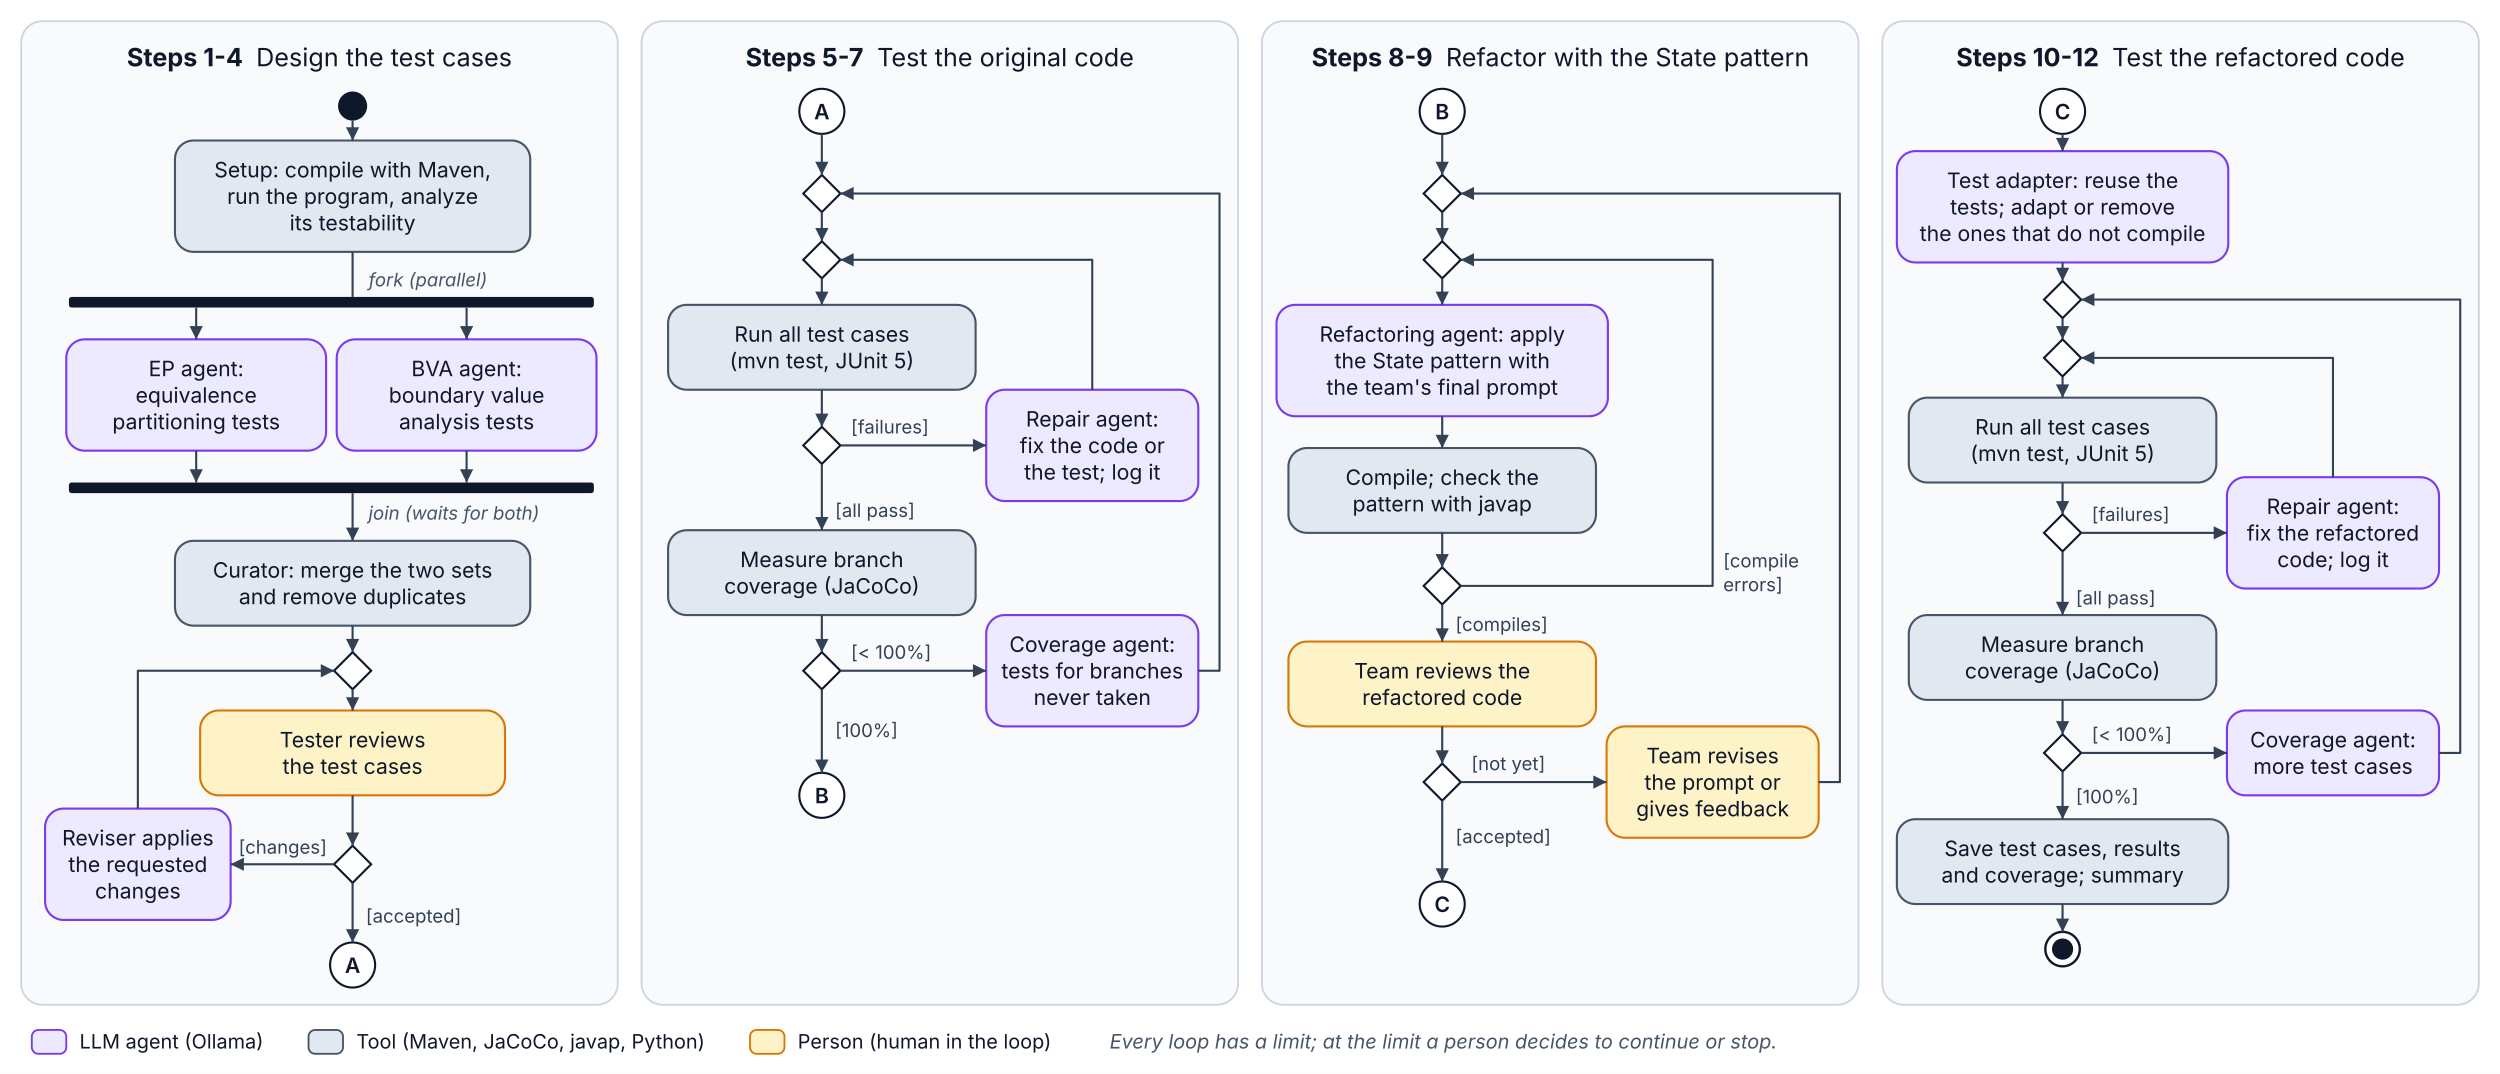
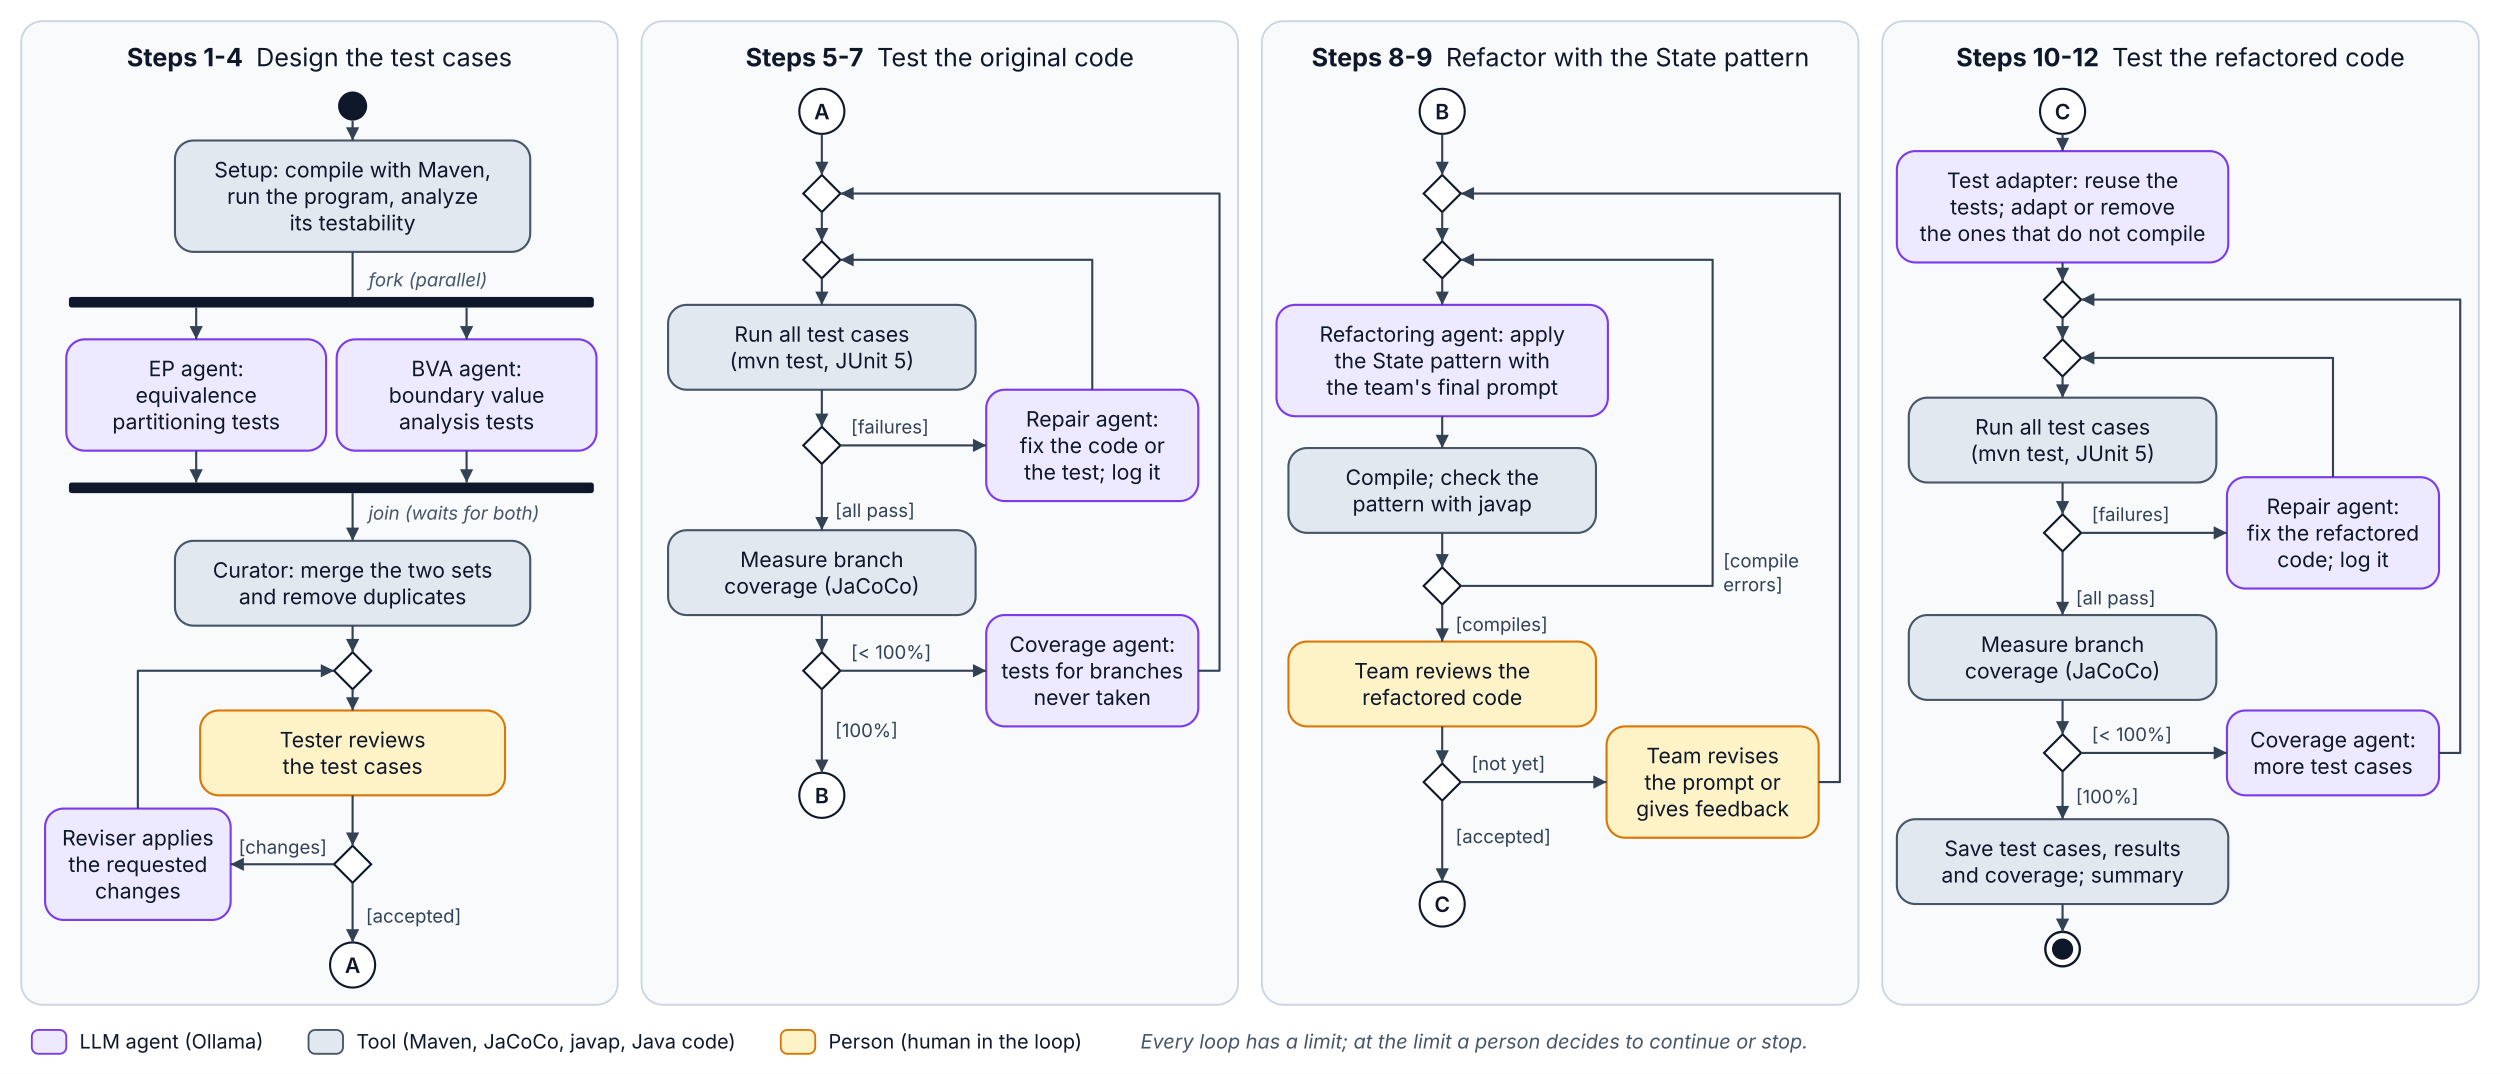
<svg xmlns="http://www.w3.org/2000/svg" width="1886" height="810" viewBox="0 0 1886 810">
  <rect width="100%" height="100%" fill="white" />
  <rect x="16" y="16" width="450" height="742" rx="16" fill="#F8FAFC" stroke="#CBD5E1" stroke-width="1.4" />
  <text x="95.7" y="50.0" font-family="Inter, 'Segoe UI', Helvetica, Arial, sans-serif" font-size="19" font-weight="700" text-anchor="start" fill="#0F172A">Steps 1-4</text>
  <text x="193.2" y="50.0" font-family="Inter, 'Segoe UI', Helvetica, Arial, sans-serif" font-size="19" font-weight="400" text-anchor="start" fill="#0F172A">Design the test cases</text>
  <circle cx="266" cy="80" r="11" fill="#0F172A" />
  <rect x="132.0" y="106.0" width="268" height="84" rx="14" fill="#E2E8F0" stroke="#475569" stroke-width="1.6" />
  <text x="266.0" y="133.8" font-family="Inter, 'Segoe UI', Helvetica, Arial, sans-serif" font-size="16" font-weight="400" text-anchor="middle" fill="#0F172A">Setup: compile with Maven,</text>
  <text x="266.0" y="153.8" font-family="Inter, 'Segoe UI', Helvetica, Arial, sans-serif" font-size="16" font-weight="400" text-anchor="middle" fill="#0F172A">run the program, analyze</text>
  <text x="266.0" y="173.8" font-family="Inter, 'Segoe UI', Helvetica, Arial, sans-serif" font-size="16" font-weight="400" text-anchor="middle" fill="#0F172A">its testability</text>
  <polyline points="266.0,91.0 266.0,106.0" fill="none" stroke="#334155" stroke-width="1.6" stroke-linejoin="round" />
  <polygon points="266,106.0 261,96.0 271,96.0" fill="#334155" />
  <rect x="52" y="224.0" width="396" height="8" rx="2" fill="#0F172A" />
  <polyline points="266.0,190.0 266.0,224.0" fill="none" stroke="#334155" stroke-width="1.6" stroke-linejoin="round" />
  <text x="278.0" y="216.0" font-family="Inter, 'Segoe UI', Helvetica, Arial, sans-serif" font-size="14" font-weight="400" text-anchor="start" fill="#475569" font-style="italic">fork (parallel)</text>
  <rect x="50.0" y="256.0" width="196" height="84" rx="14" fill="#EDE9FE" stroke="#7C3AED" stroke-width="1.6" />
  <text x="148.0" y="283.8" font-family="Inter, 'Segoe UI', Helvetica, Arial, sans-serif" font-size="16" font-weight="400" text-anchor="middle" fill="#0F172A">EP agent:</text>
  <text x="148.0" y="303.8" font-family="Inter, 'Segoe UI', Helvetica, Arial, sans-serif" font-size="16" font-weight="400" text-anchor="middle" fill="#0F172A">equivalence</text>
  <text x="148.0" y="323.8" font-family="Inter, 'Segoe UI', Helvetica, Arial, sans-serif" font-size="16" font-weight="400" text-anchor="middle" fill="#0F172A">partitioning tests</text>
  <rect x="254.0" y="256.0" width="196" height="84" rx="14" fill="#EDE9FE" stroke="#7C3AED" stroke-width="1.6" />
  <text x="352.0" y="283.8" font-family="Inter, 'Segoe UI', Helvetica, Arial, sans-serif" font-size="16" font-weight="400" text-anchor="middle" fill="#0F172A">BVA agent:</text>
  <text x="352.0" y="303.8" font-family="Inter, 'Segoe UI', Helvetica, Arial, sans-serif" font-size="16" font-weight="400" text-anchor="middle" fill="#0F172A">boundary value</text>
  <text x="352.0" y="323.8" font-family="Inter, 'Segoe UI', Helvetica, Arial, sans-serif" font-size="16" font-weight="400" text-anchor="middle" fill="#0F172A">analysis tests</text>
  <polyline points="148.0,232.0 148.0,256.0" fill="none" stroke="#334155" stroke-width="1.6" stroke-linejoin="round" />
  <polygon points="148,256.0 143,246.0 153,246.0" fill="#334155" />
  <polyline points="148.0,340.0 148.0,364.0" fill="none" stroke="#334155" stroke-width="1.6" stroke-linejoin="round" />
  <polygon points="148,364 143,354 153,354" fill="#334155" />
  <polyline points="352.0,232.0 352.0,256.0" fill="none" stroke="#334155" stroke-width="1.6" stroke-linejoin="round" />
  <polygon points="352,256.0 347,246.0 357,246.0" fill="#334155" />
  <polyline points="352.0,340.0 352.0,364.0" fill="none" stroke="#334155" stroke-width="1.6" stroke-linejoin="round" />
  <polygon points="352,364 347,354 357,354" fill="#334155" />
  <rect x="52" y="364.0" width="396" height="8" rx="2" fill="#0F172A" />
  <text x="278.0" y="392.0" font-family="Inter, 'Segoe UI', Helvetica, Arial, sans-serif" font-size="14" font-weight="400" text-anchor="start" fill="#475569" font-style="italic">join (waits for both)</text>
  <rect x="132.0" y="408.0" width="268" height="64" rx="14" fill="#E2E8F0" stroke="#475569" stroke-width="1.6" />
  <text x="266.0" y="435.8" font-family="Inter, 'Segoe UI', Helvetica, Arial, sans-serif" font-size="16" font-weight="400" text-anchor="middle" fill="#0F172A">Curator: merge the two sets</text>
  <text x="266.0" y="455.8" font-family="Inter, 'Segoe UI', Helvetica, Arial, sans-serif" font-size="16" font-weight="400" text-anchor="middle" fill="#0F172A">and remove duplicates</text>
  <polyline points="266.0,372.0 266.0,408.0" fill="none" stroke="#334155" stroke-width="1.6" stroke-linejoin="round" />
  <polygon points="266,408.0 261,398.0 271,398.0" fill="#334155" />
  <polygon points="266,492 280,506 266,520 252,506" fill="white" stroke="#0F172A" stroke-width="1.6" />
  <polyline points="266.0,472.0 266.0,492.0" fill="none" stroke="#334155" stroke-width="1.6" stroke-linejoin="round" />
  <polygon points="266,492 261,482 271,482" fill="#334155" />
  <rect x="151.0" y="536.0" width="230" height="64" rx="14" fill="#FEF3C7" stroke="#D97706" stroke-width="1.6" />
  <text x="266.0" y="563.8" font-family="Inter, 'Segoe UI', Helvetica, Arial, sans-serif" font-size="16" font-weight="400" text-anchor="middle" fill="#0F172A">Tester reviews</text>
  <text x="266.0" y="583.8" font-family="Inter, 'Segoe UI', Helvetica, Arial, sans-serif" font-size="16" font-weight="400" text-anchor="middle" fill="#0F172A">the test cases</text>
  <polyline points="266.0,520.0 266.0,536.0" fill="none" stroke="#334155" stroke-width="1.6" stroke-linejoin="round" />
  <polygon points="266,536.0 261,526.0 271,526.0" fill="#334155" />
  <polygon points="266,638 280,652 266,666 252,652" fill="white" stroke="#0F172A" stroke-width="1.6" />
  <polyline points="266.0,600.0 266.0,638.0" fill="none" stroke="#334155" stroke-width="1.6" stroke-linejoin="round" />
  <polygon points="266,638 261,628 271,628" fill="#334155" />
  <rect x="34.0" y="610.0" width="140" height="84" rx="14" fill="#EDE9FE" stroke="#7C3AED" stroke-width="1.6" />
  <text x="104.0" y="637.8" font-family="Inter, 'Segoe UI', Helvetica, Arial, sans-serif" font-size="16" font-weight="400" text-anchor="middle" fill="#0F172A">Reviser applies</text>
  <text x="104.0" y="657.8" font-family="Inter, 'Segoe UI', Helvetica, Arial, sans-serif" font-size="16" font-weight="400" text-anchor="middle" fill="#0F172A">the requested</text>
  <text x="104.0" y="677.8" font-family="Inter, 'Segoe UI', Helvetica, Arial, sans-serif" font-size="16" font-weight="400" text-anchor="middle" fill="#0F172A">changes</text>
  <polyline points="252.0,652.0 174.0,652.0" fill="none" stroke="#334155" stroke-width="1.6" stroke-linejoin="round" />
  <polygon points="174.0,652 184.0,647 184.0,657" fill="#334155" />
  <text x="180.0" y="644.0" font-family="Inter, 'Segoe UI', Helvetica, Arial, sans-serif" font-size="14" font-weight="400" text-anchor="start" fill="#334155">[changes]</text>
  <polyline points="104.0,610.0 104.0,506.0 252.0,506.0" fill="none" stroke="#334155" stroke-width="1.6" stroke-linejoin="round" />
  <polygon points="252,506 242,501 242,511" fill="#334155" />
  <circle cx="266" cy="728" r="17" fill="white" stroke="#0F172A" stroke-width="1.6" />
  <text x="266.0" y="734.0" font-family="Inter, 'Segoe UI', Helvetica, Arial, sans-serif" font-size="16" font-weight="600" text-anchor="middle" fill="#0F172A">A</text>
  <polyline points="266.0,666.0 266.0,711.0" fill="none" stroke="#334155" stroke-width="1.6" stroke-linejoin="round" />
  <polygon points="266,711 261,701 271,701" fill="#334155" />
  <text x="276.0" y="696.0" font-family="Inter, 'Segoe UI', Helvetica, Arial, sans-serif" font-size="14" font-weight="400" text-anchor="start" fill="#334155">[accepted]</text>
  <rect x="484" y="16" width="450" height="742" rx="16" fill="#F8FAFC" stroke="#CBD5E1" stroke-width="1.4" />
  <text x="562.5" y="50.0" font-family="Inter, 'Segoe UI', Helvetica, Arial, sans-serif" font-size="19" font-weight="700" text-anchor="start" fill="#0F172A">Steps 5-7</text>
  <text x="661.7" y="50.0" font-family="Inter, 'Segoe UI', Helvetica, Arial, sans-serif" font-size="19" font-weight="400" text-anchor="start" fill="#0F172A">Test the original code</text>
  <circle cx="620" cy="84" r="17" fill="white" stroke="#0F172A" stroke-width="1.6" />
  <text x="620.0" y="90.0" font-family="Inter, 'Segoe UI', Helvetica, Arial, sans-serif" font-size="16" font-weight="600" text-anchor="middle" fill="#0F172A">A</text>
  <polygon points="620,132 634,146 620,160 606,146" fill="white" stroke="#0F172A" stroke-width="1.6" />
  <polygon points="620,182 634,196 620,210 606,196" fill="white" stroke="#0F172A" stroke-width="1.6" />
  <polyline points="620.0,101.0 620.0,132.0" fill="none" stroke="#334155" stroke-width="1.6" stroke-linejoin="round" />
  <polygon points="620,132 615,122 625,122" fill="#334155" />
  <polyline points="620.0,160.0 620.0,182.0" fill="none" stroke="#334155" stroke-width="1.6" stroke-linejoin="round" />
  <polygon points="620,182 615,172 625,172" fill="#334155" />
  <rect x="504.0" y="230.0" width="232" height="64" rx="14" fill="#E2E8F0" stroke="#475569" stroke-width="1.6" />
  <text x="620.0" y="257.8" font-family="Inter, 'Segoe UI', Helvetica, Arial, sans-serif" font-size="16" font-weight="400" text-anchor="middle" fill="#0F172A">Run all test cases</text>
  <text x="620.0" y="277.8" font-family="Inter, 'Segoe UI', Helvetica, Arial, sans-serif" font-size="16" font-weight="400" text-anchor="middle" fill="#0F172A">(mvn test, JUnit 5)</text>
  <polyline points="620.0,210.0 620.0,230.0" fill="none" stroke="#334155" stroke-width="1.6" stroke-linejoin="round" />
  <polygon points="620,230.0 615,220.0 625,220.0" fill="#334155" />
  <polygon points="620,322 634,336 620,350 606,336" fill="white" stroke="#0F172A" stroke-width="1.6" />
  <polyline points="620.0,294.0 620.0,322.0" fill="none" stroke="#334155" stroke-width="1.6" stroke-linejoin="round" />
  <polygon points="620,322 615,312 625,312" fill="#334155" />
  <rect x="744.0" y="294.0" width="160" height="84" rx="14" fill="#EDE9FE" stroke="#7C3AED" stroke-width="1.6" />
  <text x="824.0" y="321.8" font-family="Inter, 'Segoe UI', Helvetica, Arial, sans-serif" font-size="16" font-weight="400" text-anchor="middle" fill="#0F172A">Repair agent:</text>
  <text x="824.0" y="341.8" font-family="Inter, 'Segoe UI', Helvetica, Arial, sans-serif" font-size="16" font-weight="400" text-anchor="middle" fill="#0F172A">fix the code or</text>
  <text x="824.0" y="361.8" font-family="Inter, 'Segoe UI', Helvetica, Arial, sans-serif" font-size="16" font-weight="400" text-anchor="middle" fill="#0F172A">the test; log it</text>
  <polyline points="634.0,336.0 744.0,336.0" fill="none" stroke="#334155" stroke-width="1.6" stroke-linejoin="round" />
  <polygon points="744.0,336 734.0,331 734.0,341" fill="#334155" />
  <text x="642.0" y="327.0" font-family="Inter, 'Segoe UI', Helvetica, Arial, sans-serif" font-size="14" font-weight="400" text-anchor="start" fill="#334155">[failures]</text>
  <polyline points="824.0,294.0 824.0,196.0 634.0,196.0" fill="none" stroke="#334155" stroke-width="1.6" stroke-linejoin="round" />
  <polygon points="634,196 644,191 644,201" fill="#334155" />
  <rect x="504.0" y="400.0" width="232" height="64" rx="14" fill="#E2E8F0" stroke="#475569" stroke-width="1.6" />
  <text x="620.0" y="427.8" font-family="Inter, 'Segoe UI', Helvetica, Arial, sans-serif" font-size="16" font-weight="400" text-anchor="middle" fill="#0F172A">Measure branch</text>
  <text x="620.0" y="447.8" font-family="Inter, 'Segoe UI', Helvetica, Arial, sans-serif" font-size="16" font-weight="400" text-anchor="middle" fill="#0F172A">coverage (JaCoCo)</text>
  <polyline points="620.0,350.0 620.0,400.0" fill="none" stroke="#334155" stroke-width="1.6" stroke-linejoin="round" />
  <polygon points="620,400.0 615,390.0 625,390.0" fill="#334155" />
  <text x="630.0" y="390.0" font-family="Inter, 'Segoe UI', Helvetica, Arial, sans-serif" font-size="14" font-weight="400" text-anchor="start" fill="#334155">[all pass]</text>
  <polygon points="620,492 634,506 620,520 606,506" fill="white" stroke="#0F172A" stroke-width="1.6" />
  <polyline points="620.0,464.0 620.0,492.0" fill="none" stroke="#334155" stroke-width="1.6" stroke-linejoin="round" />
  <polygon points="620,492 615,482 625,482" fill="#334155" />
  <rect x="744.0" y="464.0" width="160" height="84" rx="14" fill="#EDE9FE" stroke="#7C3AED" stroke-width="1.6" />
  <text x="824.0" y="491.8" font-family="Inter, 'Segoe UI', Helvetica, Arial, sans-serif" font-size="16" font-weight="400" text-anchor="middle" fill="#0F172A">Coverage agent:</text>
  <text x="824.0" y="511.8" font-family="Inter, 'Segoe UI', Helvetica, Arial, sans-serif" font-size="16" font-weight="400" text-anchor="middle" fill="#0F172A">tests for branches</text>
  <text x="824.0" y="531.8" font-family="Inter, 'Segoe UI', Helvetica, Arial, sans-serif" font-size="16" font-weight="400" text-anchor="middle" fill="#0F172A">never taken</text>
  <polyline points="634.0,506.0 744.0,506.0" fill="none" stroke="#334155" stroke-width="1.6" stroke-linejoin="round" />
  <polygon points="744.0,506 734.0,501 734.0,511" fill="#334155" />
  <text x="642.0" y="497.0" font-family="Inter, 'Segoe UI', Helvetica, Arial, sans-serif" font-size="14" font-weight="400" text-anchor="start" fill="#334155">[&lt; 100%]</text>
  <polyline points="904.0,506.0 920.0,506.0 920.0,146.0 634.0,146.0" fill="none" stroke="#334155" stroke-width="1.6" stroke-linejoin="round" />
  <polygon points="634,146 644,141 644,151" fill="#334155" />
  <circle cx="620" cy="600" r="17" fill="white" stroke="#0F172A" stroke-width="1.6" />
  <text x="620.0" y="606.0" font-family="Inter, 'Segoe UI', Helvetica, Arial, sans-serif" font-size="16" font-weight="600" text-anchor="middle" fill="#0F172A">B</text>
  <polyline points="620.0,520.0 620.0,583.0" fill="none" stroke="#334155" stroke-width="1.6" stroke-linejoin="round" />
  <polygon points="620,583 615,573 625,573" fill="#334155" />
  <text x="630.0" y="556.0" font-family="Inter, 'Segoe UI', Helvetica, Arial, sans-serif" font-size="14" font-weight="400" text-anchor="start" fill="#334155">[100%]</text>
  <rect x="952" y="16" width="450" height="742" rx="16" fill="#F8FAFC" stroke="#CBD5E1" stroke-width="1.4" />
  <text x="989.5" y="50.0" font-family="Inter, 'Segoe UI', Helvetica, Arial, sans-serif" font-size="19" font-weight="700" text-anchor="start" fill="#0F172A">Steps 8-9</text>
  <text x="1090.8" y="50.0" font-family="Inter, 'Segoe UI', Helvetica, Arial, sans-serif" font-size="19" font-weight="400" text-anchor="start" fill="#0F172A">Refactor with the State pattern</text>
  <circle cx="1088" cy="84" r="17" fill="white" stroke="#0F172A" stroke-width="1.6" />
  <text x="1088.0" y="90.0" font-family="Inter, 'Segoe UI', Helvetica, Arial, sans-serif" font-size="16" font-weight="600" text-anchor="middle" fill="#0F172A">B</text>
  <polygon points="1088,132 1102,146 1088,160 1074,146" fill="white" stroke="#0F172A" stroke-width="1.6" />
  <polygon points="1088,182 1102,196 1088,210 1074,196" fill="white" stroke="#0F172A" stroke-width="1.6" />
  <polyline points="1088.0,101.0 1088.0,132.0" fill="none" stroke="#334155" stroke-width="1.6" stroke-linejoin="round" />
  <polygon points="1088,132 1083,122 1093,122" fill="#334155" />
  <polyline points="1088.0,160.0 1088.0,182.0" fill="none" stroke="#334155" stroke-width="1.6" stroke-linejoin="round" />
  <polygon points="1088,182 1083,172 1093,172" fill="#334155" />
  <rect x="963.0" y="230.0" width="250" height="84" rx="14" fill="#EDE9FE" stroke="#7C3AED" stroke-width="1.6" />
  <text x="1088.0" y="257.8" font-family="Inter, 'Segoe UI', Helvetica, Arial, sans-serif" font-size="16" font-weight="400" text-anchor="middle" fill="#0F172A">Refactoring agent: apply</text>
  <text x="1088.0" y="277.8" font-family="Inter, 'Segoe UI', Helvetica, Arial, sans-serif" font-size="16" font-weight="400" text-anchor="middle" fill="#0F172A">the State pattern with</text>
  <text x="1088.0" y="297.8" font-family="Inter, 'Segoe UI', Helvetica, Arial, sans-serif" font-size="16" font-weight="400" text-anchor="middle" fill="#0F172A">the team's final prompt</text>
  <polyline points="1088.0,210.0 1088.0,230.0" fill="none" stroke="#334155" stroke-width="1.6" stroke-linejoin="round" />
  <polygon points="1088,230.0 1083,220.0 1093,220.0" fill="#334155" />
  <rect x="972.0" y="338.0" width="232" height="64" rx="14" fill="#E2E8F0" stroke="#475569" stroke-width="1.6" />
  <text x="1088.0" y="365.8" font-family="Inter, 'Segoe UI', Helvetica, Arial, sans-serif" font-size="16" font-weight="400" text-anchor="middle" fill="#0F172A">Compile; check the</text>
  <text x="1088.0" y="385.8" font-family="Inter, 'Segoe UI', Helvetica, Arial, sans-serif" font-size="16" font-weight="400" text-anchor="middle" fill="#0F172A">pattern with javap</text>
  <polyline points="1088.0,314.0 1088.0,338.0" fill="none" stroke="#334155" stroke-width="1.6" stroke-linejoin="round" />
  <polygon points="1088,338.0 1083,328.0 1093,328.0" fill="#334155" />
  <polygon points="1088,428 1102,442 1088,456 1074,442" fill="white" stroke="#0F172A" stroke-width="1.6" />
  <polyline points="1088.0,402.0 1088.0,428.0" fill="none" stroke="#334155" stroke-width="1.6" stroke-linejoin="round" />
  <polygon points="1088,428 1083,418 1093,418" fill="#334155" />
  <polyline points="1102.0,442.0 1292.0,442.0 1292.0,196.0 1102.0,196.0" fill="none" stroke="#334155" stroke-width="1.6" stroke-linejoin="round" />
  <polygon points="1102,196 1112,191 1112,201" fill="#334155" />
  <text x="1300.0" y="428.0" font-family="Inter, 'Segoe UI', Helvetica, Arial, sans-serif" font-size="14" font-weight="400" text-anchor="start" fill="#334155">[compile</text>
  <text x="1300.0" y="446.0" font-family="Inter, 'Segoe UI', Helvetica, Arial, sans-serif" font-size="14" font-weight="400" text-anchor="start" fill="#334155">errors]</text>
  <rect x="972.0" y="484.0" width="232" height="64" rx="14" fill="#FEF3C7" stroke="#D97706" stroke-width="1.6" />
  <text x="1088.0" y="511.8" font-family="Inter, 'Segoe UI', Helvetica, Arial, sans-serif" font-size="16" font-weight="400" text-anchor="middle" fill="#0F172A">Team reviews the</text>
  <text x="1088.0" y="531.8" font-family="Inter, 'Segoe UI', Helvetica, Arial, sans-serif" font-size="16" font-weight="400" text-anchor="middle" fill="#0F172A">refactored code</text>
  <polyline points="1088.0,456.0 1088.0,484.0" fill="none" stroke="#334155" stroke-width="1.6" stroke-linejoin="round" />
  <polygon points="1088,484.0 1083,474.0 1093,474.0" fill="#334155" />
  <text x="1098.0" y="476.0" font-family="Inter, 'Segoe UI', Helvetica, Arial, sans-serif" font-size="14" font-weight="400" text-anchor="start" fill="#334155">[compiles]</text>
  <polygon points="1088,576 1102,590 1088,604 1074,590" fill="white" stroke="#0F172A" stroke-width="1.6" />
  <polyline points="1088.0,548.0 1088.0,576.0" fill="none" stroke="#334155" stroke-width="1.6" stroke-linejoin="round" />
  <polygon points="1088,576 1083,566 1093,566" fill="#334155" />
  <rect x="1212.0" y="548.0" width="160" height="84" rx="14" fill="#FEF3C7" stroke="#D97706" stroke-width="1.6" />
  <text x="1292.0" y="575.8" font-family="Inter, 'Segoe UI', Helvetica, Arial, sans-serif" font-size="16" font-weight="400" text-anchor="middle" fill="#0F172A">Team revises</text>
  <text x="1292.0" y="595.8" font-family="Inter, 'Segoe UI', Helvetica, Arial, sans-serif" font-size="16" font-weight="400" text-anchor="middle" fill="#0F172A">the prompt or</text>
  <text x="1292.0" y="615.8" font-family="Inter, 'Segoe UI', Helvetica, Arial, sans-serif" font-size="16" font-weight="400" text-anchor="middle" fill="#0F172A">gives feedback</text>
  <polyline points="1102.0,590.0 1212.0,590.0" fill="none" stroke="#334155" stroke-width="1.6" stroke-linejoin="round" />
  <polygon points="1212.0,590 1202.0,585 1202.0,595" fill="#334155" />
  <text x="1110.0" y="581.0" font-family="Inter, 'Segoe UI', Helvetica, Arial, sans-serif" font-size="14" font-weight="400" text-anchor="start" fill="#334155">[not yet]</text>
  <polyline points="1372.0,590.0 1388.0,590.0 1388.0,146.0 1102.0,146.0" fill="none" stroke="#334155" stroke-width="1.6" stroke-linejoin="round" />
  <polygon points="1102,146 1112,141 1112,151" fill="#334155" />
  <circle cx="1088" cy="682" r="17" fill="white" stroke="#0F172A" stroke-width="1.6" />
  <text x="1088.0" y="688.0" font-family="Inter, 'Segoe UI', Helvetica, Arial, sans-serif" font-size="16" font-weight="600" text-anchor="middle" fill="#0F172A">C</text>
  <polyline points="1088.0,604.0 1088.0,665.0" fill="none" stroke="#334155" stroke-width="1.6" stroke-linejoin="round" />
  <polygon points="1088,665 1083,655 1093,655" fill="#334155" />
  <text x="1098.0" y="636.0" font-family="Inter, 'Segoe UI', Helvetica, Arial, sans-serif" font-size="14" font-weight="400" text-anchor="start" fill="#334155">[accepted]</text>
  <rect x="1420" y="16" width="450" height="742" rx="16" fill="#F8FAFC" stroke="#CBD5E1" stroke-width="1.4" />
  <text x="1475.8" y="50.0" font-family="Inter, 'Segoe UI', Helvetica, Arial, sans-serif" font-size="19" font-weight="700" text-anchor="start" fill="#0F172A">Steps 10-12</text>
  <text x="1593.4" y="50.0" font-family="Inter, 'Segoe UI', Helvetica, Arial, sans-serif" font-size="19" font-weight="400" text-anchor="start" fill="#0F172A">Test the refactored code</text>
  <circle cx="1556" cy="84" r="17" fill="white" stroke="#0F172A" stroke-width="1.6" />
  <text x="1556.0" y="90.0" font-family="Inter, 'Segoe UI', Helvetica, Arial, sans-serif" font-size="16" font-weight="600" text-anchor="middle" fill="#0F172A">C</text>
  <rect x="1431.0" y="114.0" width="250" height="84" rx="14" fill="#EDE9FE" stroke="#7C3AED" stroke-width="1.6" />
  <text x="1556.0" y="141.8" font-family="Inter, 'Segoe UI', Helvetica, Arial, sans-serif" font-size="16" font-weight="400" text-anchor="middle" fill="#0F172A">Test adapter: reuse the</text>
  <text x="1556.0" y="161.8" font-family="Inter, 'Segoe UI', Helvetica, Arial, sans-serif" font-size="16" font-weight="400" text-anchor="middle" fill="#0F172A">tests; adapt or remove</text>
  <text x="1556.0" y="181.8" font-family="Inter, 'Segoe UI', Helvetica, Arial, sans-serif" font-size="16" font-weight="400" text-anchor="middle" fill="#0F172A">the ones that do not compile</text>
  <polyline points="1556.0,101.0 1556.0,114.0" fill="none" stroke="#334155" stroke-width="1.6" stroke-linejoin="round" />
  <polygon points="1556,114.0 1551,104.0 1561,104.0" fill="#334155" />
  <polygon points="1556,212 1570,226 1556,240 1542,226" fill="white" stroke="#0F172A" stroke-width="1.6" />
  <polygon points="1556,256 1570,270 1556,284 1542,270" fill="white" stroke="#0F172A" stroke-width="1.6" />
  <polyline points="1556.0,198.0 1556.0,212.0" fill="none" stroke="#334155" stroke-width="1.6" stroke-linejoin="round" />
  <polygon points="1556,212 1551,202 1561,202" fill="#334155" />
  <polyline points="1556.0,240.0 1556.0,256.0" fill="none" stroke="#334155" stroke-width="1.6" stroke-linejoin="round" />
  <polygon points="1556,256 1551,246 1561,246" fill="#334155" />
  <rect x="1440.0" y="300.0" width="232" height="64" rx="14" fill="#E2E8F0" stroke="#475569" stroke-width="1.6" />
  <text x="1556.0" y="327.8" font-family="Inter, 'Segoe UI', Helvetica, Arial, sans-serif" font-size="16" font-weight="400" text-anchor="middle" fill="#0F172A">Run all test cases</text>
  <text x="1556.0" y="347.8" font-family="Inter, 'Segoe UI', Helvetica, Arial, sans-serif" font-size="16" font-weight="400" text-anchor="middle" fill="#0F172A">(mvn test, JUnit 5)</text>
  <polyline points="1556.0,284.0 1556.0,300.0" fill="none" stroke="#334155" stroke-width="1.6" stroke-linejoin="round" />
  <polygon points="1556,300.0 1551,290.0 1561,290.0" fill="#334155" />
  <polygon points="1556,388 1570,402 1556,416 1542,402" fill="white" stroke="#0F172A" stroke-width="1.6" />
  <polyline points="1556.0,364.0 1556.0,388.0" fill="none" stroke="#334155" stroke-width="1.6" stroke-linejoin="round" />
  <polygon points="1556,388 1551,378 1561,378" fill="#334155" />
  <rect x="1680.0" y="360.0" width="160" height="84" rx="14" fill="#EDE9FE" stroke="#7C3AED" stroke-width="1.6" />
  <text x="1760.0" y="387.8" font-family="Inter, 'Segoe UI', Helvetica, Arial, sans-serif" font-size="16" font-weight="400" text-anchor="middle" fill="#0F172A">Repair agent:</text>
  <text x="1760.0" y="407.8" font-family="Inter, 'Segoe UI', Helvetica, Arial, sans-serif" font-size="16" font-weight="400" text-anchor="middle" fill="#0F172A">fix the refactored</text>
  <text x="1760.0" y="427.8" font-family="Inter, 'Segoe UI', Helvetica, Arial, sans-serif" font-size="16" font-weight="400" text-anchor="middle" fill="#0F172A">code; log it</text>
  <polyline points="1570.0,402.0 1680.0,402.0" fill="none" stroke="#334155" stroke-width="1.6" stroke-linejoin="round" />
  <polygon points="1680.0,402 1670.0,397 1670.0,407" fill="#334155" />
  <text x="1578.0" y="393.0" font-family="Inter, 'Segoe UI', Helvetica, Arial, sans-serif" font-size="14" font-weight="400" text-anchor="start" fill="#334155">[failures]</text>
  <polyline points="1760.0,360.0 1760.0,270.0 1570.0,270.0" fill="none" stroke="#334155" stroke-width="1.6" stroke-linejoin="round" />
  <polygon points="1570,270 1580,265 1580,275" fill="#334155" />
  <rect x="1440.0" y="464.0" width="232" height="64" rx="14" fill="#E2E8F0" stroke="#475569" stroke-width="1.6" />
  <text x="1556.0" y="491.8" font-family="Inter, 'Segoe UI', Helvetica, Arial, sans-serif" font-size="16" font-weight="400" text-anchor="middle" fill="#0F172A">Measure branch</text>
  <text x="1556.0" y="511.8" font-family="Inter, 'Segoe UI', Helvetica, Arial, sans-serif" font-size="16" font-weight="400" text-anchor="middle" fill="#0F172A">coverage (JaCoCo)</text>
  <polyline points="1556.0,416.0 1556.0,464.0" fill="none" stroke="#334155" stroke-width="1.6" stroke-linejoin="round" />
  <polygon points="1556,464.0 1551,454.0 1561,454.0" fill="#334155" />
  <text x="1566.0" y="456.0" font-family="Inter, 'Segoe UI', Helvetica, Arial, sans-serif" font-size="14" font-weight="400" text-anchor="start" fill="#334155">[all pass]</text>
  <polygon points="1556,554 1570,568 1556,582 1542,568" fill="white" stroke="#0F172A" stroke-width="1.6" />
  <polyline points="1556.0,528.0 1556.0,554.0" fill="none" stroke="#334155" stroke-width="1.6" stroke-linejoin="round" />
  <polygon points="1556,554 1551,544 1561,544" fill="#334155" />
  <rect x="1680.0" y="536.0" width="160" height="64" rx="14" fill="#EDE9FE" stroke="#7C3AED" stroke-width="1.6" />
  <text x="1760.0" y="563.8" font-family="Inter, 'Segoe UI', Helvetica, Arial, sans-serif" font-size="16" font-weight="400" text-anchor="middle" fill="#0F172A">Coverage agent:</text>
  <text x="1760.0" y="583.8" font-family="Inter, 'Segoe UI', Helvetica, Arial, sans-serif" font-size="16" font-weight="400" text-anchor="middle" fill="#0F172A">more test cases</text>
  <polyline points="1570.0,568.0 1680.0,568.0" fill="none" stroke="#334155" stroke-width="1.6" stroke-linejoin="round" />
  <polygon points="1680.0,568 1670.0,563 1670.0,573" fill="#334155" />
  <text x="1578.0" y="559.0" font-family="Inter, 'Segoe UI', Helvetica, Arial, sans-serif" font-size="14" font-weight="400" text-anchor="start" fill="#334155">[&lt; 100%]</text>
  <polyline points="1840.0,568.0 1856.0,568.0 1856.0,226.0 1570.0,226.0" fill="none" stroke="#334155" stroke-width="1.6" stroke-linejoin="round" />
  <polygon points="1570,226 1580,221 1580,231" fill="#334155" />
  <rect x="1431.0" y="618.0" width="250" height="64" rx="14" fill="#E2E8F0" stroke="#475569" stroke-width="1.6" />
  <text x="1556.0" y="645.8" font-family="Inter, 'Segoe UI', Helvetica, Arial, sans-serif" font-size="16" font-weight="400" text-anchor="middle" fill="#0F172A">Save test cases, results</text>
  <text x="1556.0" y="665.8" font-family="Inter, 'Segoe UI', Helvetica, Arial, sans-serif" font-size="16" font-weight="400" text-anchor="middle" fill="#0F172A">and coverage; summary</text>
  <polyline points="1556.0,582.0 1556.0,618.0" fill="none" stroke="#334155" stroke-width="1.6" stroke-linejoin="round" />
  <polygon points="1556,618.0 1551,608.0 1561,608.0" fill="#334155" />
  <text x="1566.0" y="606.0" font-family="Inter, 'Segoe UI', Helvetica, Arial, sans-serif" font-size="14" font-weight="400" text-anchor="start" fill="#334155">[100%]</text>
  <circle cx="1556" cy="716" r="13" fill="white" stroke="#0F172A" stroke-width="1.8" />
  <circle cx="1556" cy="716" r="8" fill="#0F172A" />
  <polyline points="1556.0,682.0 1556.0,703.0" fill="none" stroke="#334155" stroke-width="1.6" stroke-linejoin="round" />
  <polygon points="1556,703 1551,693 1561,693" fill="#334155" />
  <rect x="24" y="777" width="26" height="18" rx="5" fill="#EDE9FE" stroke="#7C3AED" stroke-width="1.4" />
  <text x="60.0" y="791.0" font-family="Inter, 'Segoe UI', Helvetica, Arial, sans-serif" font-size="15" font-weight="400" text-anchor="start" fill="#0F172A">LLM agent (Ollama)</text>
  <rect x="232.766" y="777" width="26" height="18" rx="5" fill="#E2E8F0" stroke="#475569" stroke-width="1.4" />
-   <text x="268.8" y="791.0" font-family="Inter, 'Segoe UI', Helvetica, Arial, sans-serif" font-size="15" font-weight="400" text-anchor="start" fill="#0F172A">Tool (Maven, JaCoCo, javap, Python)</text>
-   <rect x="565.797" y="777" width="26" height="18" rx="5" fill="#FEF3C7" stroke="#D97706" stroke-width="1.4" />
-   <text x="601.8" y="791.0" font-family="Inter, 'Segoe UI', Helvetica, Arial, sans-serif" font-size="15" font-weight="400" text-anchor="start" fill="#0F172A">Person (human in the loop)</text>
-   <text x="837.1" y="791.0" font-family="Inter, 'Segoe UI', Helvetica, Arial, sans-serif" font-size="15" font-weight="400" text-anchor="start" fill="#475569" font-style="italic">Every loop has a limit; at the limit a person decides to continue or stop.</text>
+   <text x="268.8" y="791.0" font-family="Inter, 'Segoe UI', Helvetica, Arial, sans-serif" font-size="15" font-weight="400" text-anchor="start" fill="#0F172A">Tool (Maven, JaCoCo, javap, Java code)</text>
+   <rect x="589.016" y="777" width="26" height="18" rx="5" fill="#FEF3C7" stroke="#D97706" stroke-width="1.4" />
+   <text x="625.0" y="791.0" font-family="Inter, 'Segoe UI', Helvetica, Arial, sans-serif" font-size="15" font-weight="400" text-anchor="start" fill="#0F172A">Person (human in the loop)</text>
+   <text x="860.4" y="791.0" font-family="Inter, 'Segoe UI', Helvetica, Arial, sans-serif" font-size="15" font-weight="400" text-anchor="start" fill="#475569" font-style="italic">Every loop has a limit; at the limit a person decides to continue or stop.</text>
</svg>
